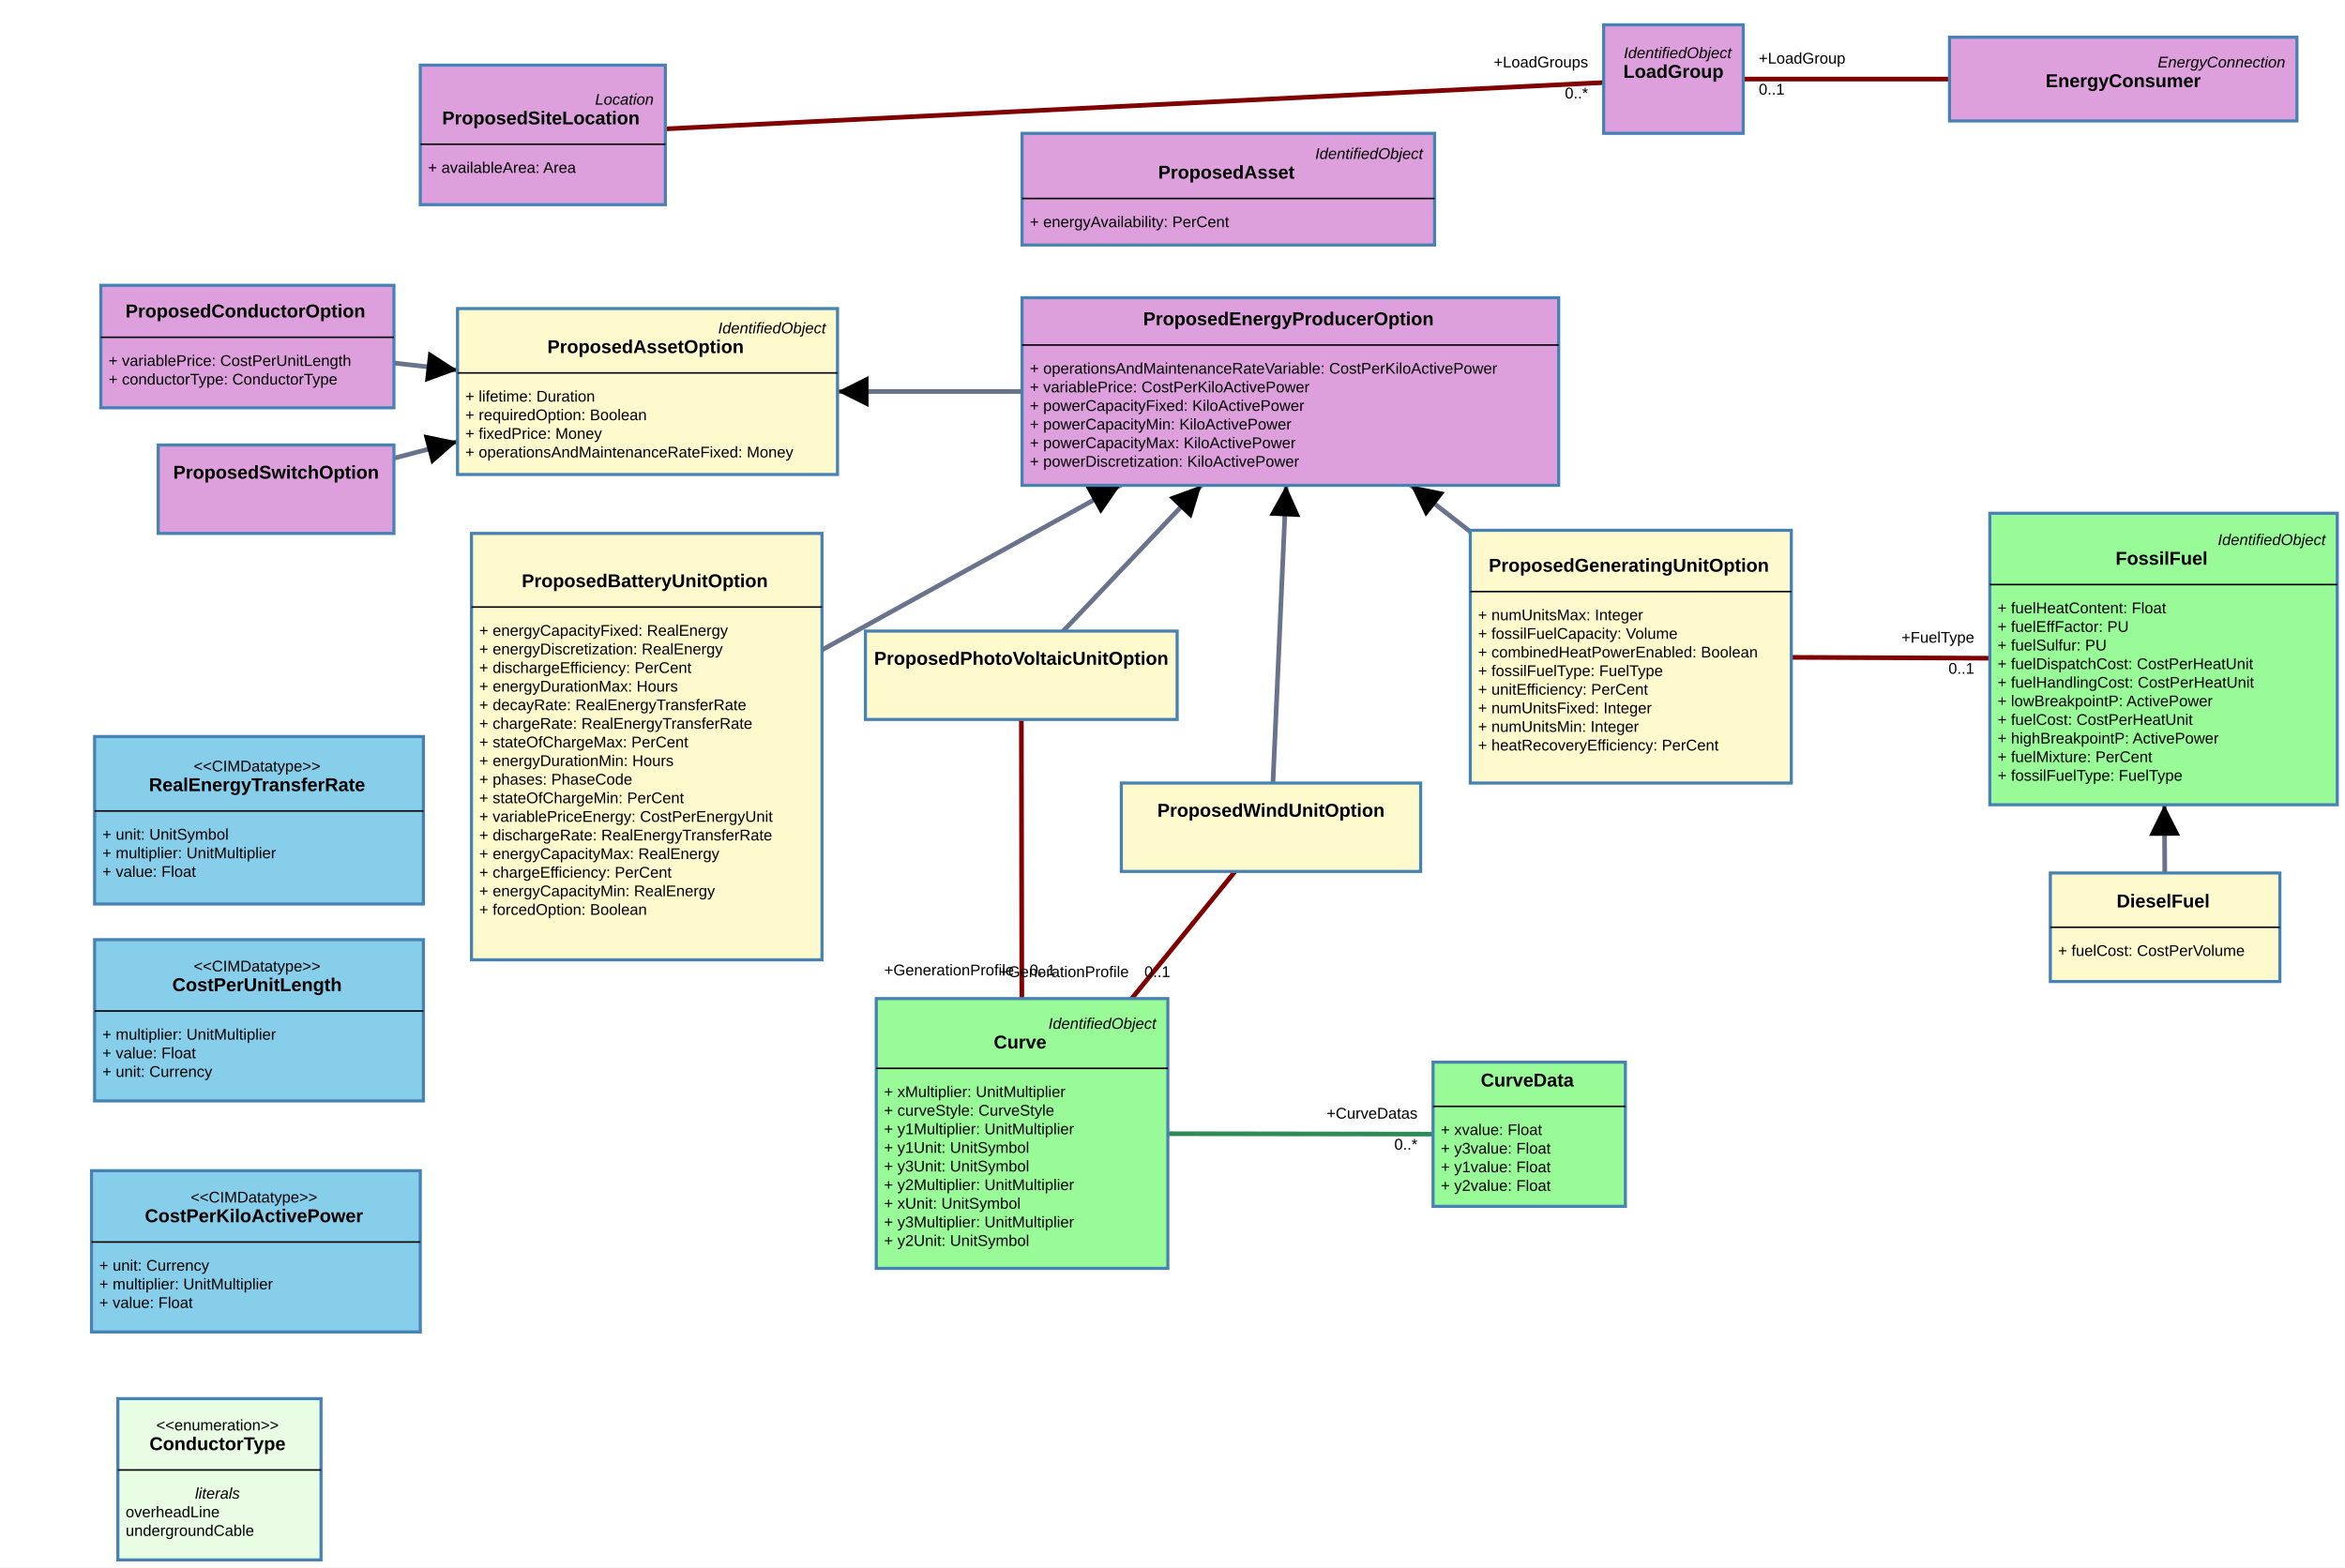
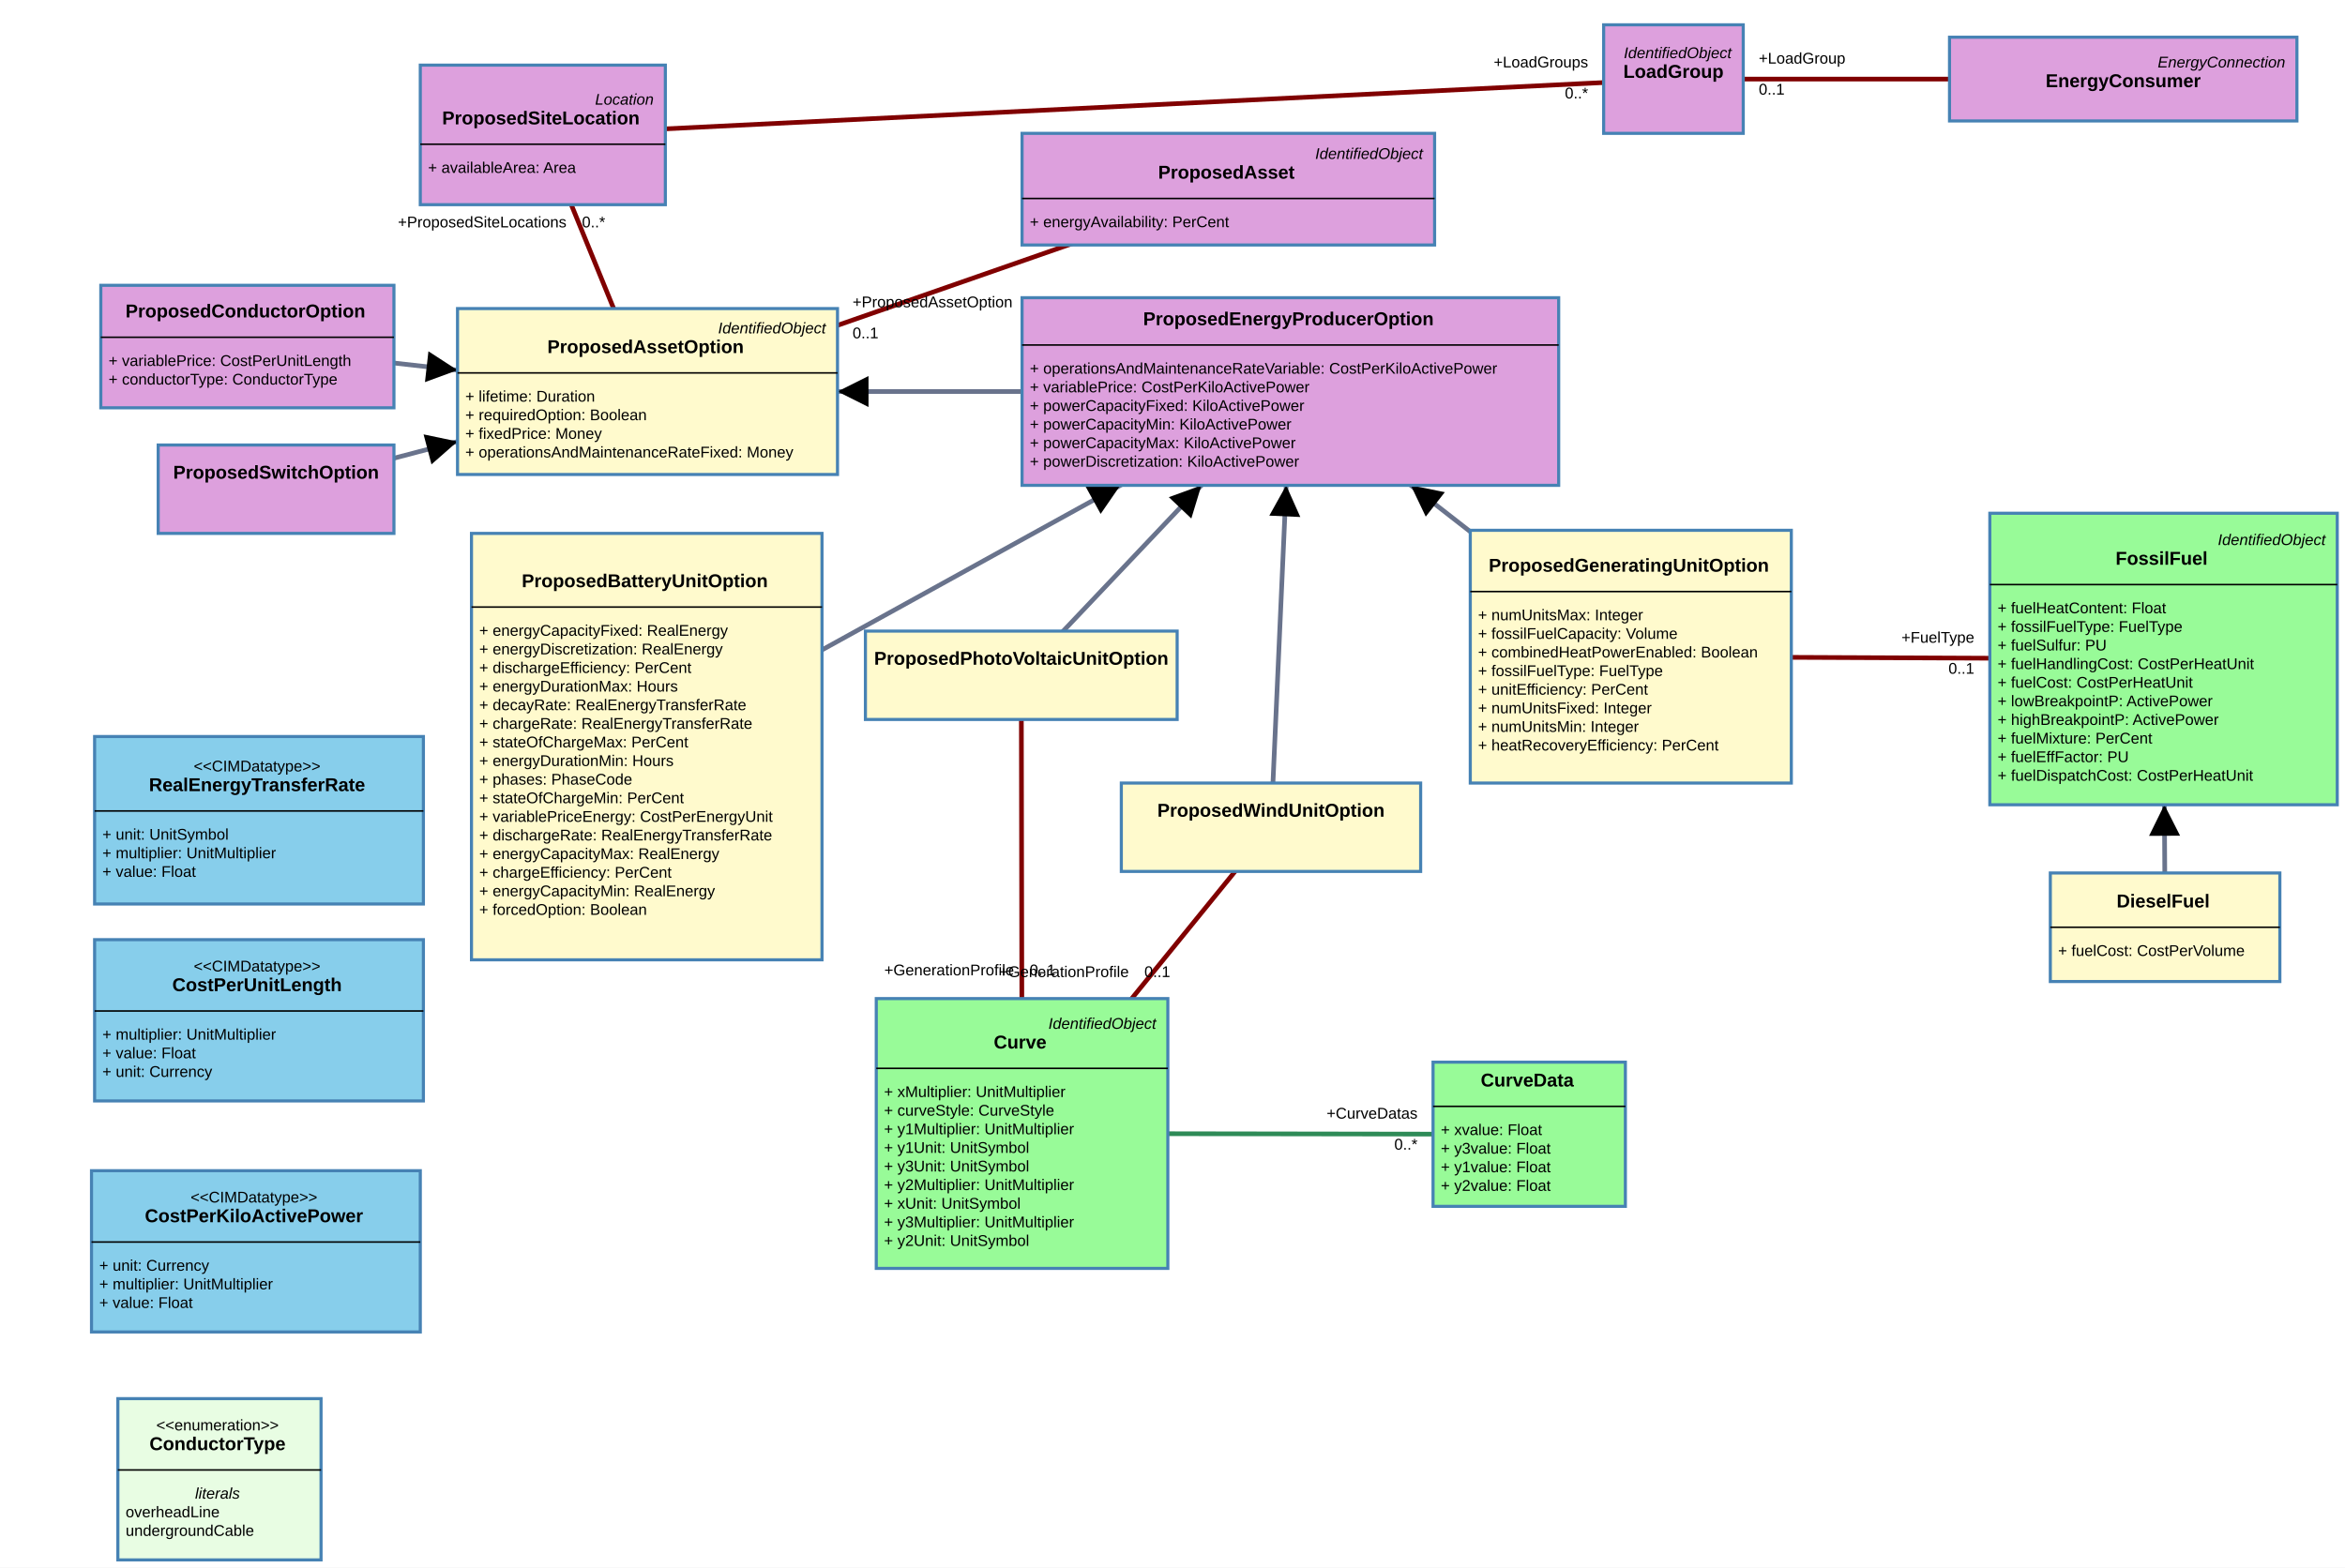
<svg xmlns="http://www.w3.org/2000/svg" width="1512" height="1011" style="-webkit-tap-highlight-color: rgba(0, 0, 0, 0);">
  <rect width="100%" height="100%" fill="white" />
  <g class="zoom-group">
    <defs>
      <marker id="arrowhead" viewBox="-0 -5 10 10" refX="5" refY="0" orient="auto" markerWidth="10" markerHeight="10" xoverflow="visible">
        <path d="M 0,-5 L 10 ,0 L 0,5" fill="black" style="stroke: none;" />
      </marker>
    </defs>
    <line class="link" x1="986" y1="731.5" x2="659" y2="731" stroke="#2e8b57" stroke-width="3" />
    <line class="link" x1="832" y1="252.5" x2="417.5" y2="252.5" stroke="#69738c" stroke-width="3" marker-end="url(#arrowhead)" />
    <line class="link" x1="417" y1="481.5" x2="832" y2="252.5" stroke="#69738c" stroke-width="3" marker-end="url(#arrowhead)" />
    <line class="link" x1="658.5" y1="435.5" x2="832" y2="252.5" stroke="#69738c" stroke-width="3" marker-end="url(#arrowhead)" />
    <line class="link" x1="819.5" y1="533.5" x2="832" y2="252.5" stroke="#69738c" stroke-width="3" marker-end="url(#arrowhead)" />
    <line class="link" x1="1051.5" y1="423.5" x2="832" y2="252.5" stroke="#69738c" stroke-width="3" marker-end="url(#arrowhead)" />
    <line class="link" x1="178" y1="315.5" x2="417.5" y2="252.5" stroke="#69738c" stroke-width="3" marker-end="url(#arrowhead)" />
    <line class="link" x1="159.5" y1="223.5" x2="417.5" y2="252.5" stroke="#69738c" stroke-width="3" marker-end="url(#arrowhead)" />
    <line class="link" x1="659" y1="731" x2="658.5" y2="435.5" stroke="#800000" stroke-width="3" />
    <line class="link" x1="659" y1="731" x2="819.5" y2="533.5" stroke="#800000" stroke-width="3" />
+     <line class="link" x1="350" y1="87" x2="417.5" y2="252.5" stroke="#800000" stroke-width="3" />
    <line class="link" x1="1396" y1="598" x2="1395" y2="425" stroke="#69738c" stroke-width="3" marker-end="url(#arrowhead)" />
+     <line class="link" x1="792" y1="122" x2="417.5" y2="252.5" stroke="#800000" stroke-width="3" />
    <line class="link" x1="1051.5" y1="423.5" x2="1395" y2="425" stroke="#800000" stroke-width="3" />
    <line class="link" x1="350" y1="87" x2="1079" y2="51" stroke="#800000" stroke-width="3" />
    <line class="link" x1="1079" y1="51" x2="1369" y2="51" stroke="#800000" stroke-width="3" />
    <line class="arrow" x2="550" y2="252.5" x1="832" y1="252.5" stroke="#69738c" stroke-width="2" marker-end="url(#arrowhead)" />
    <line class="arrow" x2="713.605" y2="317.831" x1="417" y1="481.5" stroke="#69738c" stroke-width="2" marker-end="url(#arrowhead)" />
    <line class="arrow" x2="767.761" y2="320.257" x1="658.5" y1="435.5" stroke="#69738c" stroke-width="2" marker-end="url(#arrowhead)" />
    <line class="arrow" x2="828.864" y2="322.99" x1="819.5" y1="533.5" stroke="#69738c" stroke-width="2" marker-end="url(#arrowhead)" />
    <line class="arrow" x2="917.548" y2="319.146" x1="1051.5" y1="423.5" stroke="#69738c" stroke-width="2" marker-end="url(#arrowhead)" />
    <line class="arrow" x2="285.329" y2="287.267" x1="178" y1="315.5" stroke="#69738c" stroke-width="2" marker-end="url(#arrowhead)" />
    <line class="arrow" x2="285.063" y2="237.614" x1="159.5" y1="223.5" stroke="#69738c" stroke-width="2" marker-end="url(#arrowhead)" />
    <line class="arrow" x2="1395.601" y2="529" x1="1396" y1="598" stroke="#69738c" stroke-width="2" marker-end="url(#arrowhead)" />
    <g class="draggable" transform="translate(924, 685)">
      <rect class="box" width="124" height="93" style="fill: #98fb98; stroke: steelblue; stroke-width: 2px; cursor: move;" />
      <text x="0" y="0" text-anchor="start" font-size="10px">
        <tspan x="62" y="11.5" dy=".35em" text-anchor="middle" style="font-family: Arial, sans-serif; font-weight: 700; font-style: normal; fill: black; font-size: 12px; pointer-events: none;">CurveData</tspan>
        <tspan x="5" y="43.5" dy=".35em" text-anchor="start" style="font-family: Arial, sans-serif; font-weight: 400; font-style: normal; fill: black; font-size: 10px; pointer-events: none;">+   xvalue: Float</tspan>
        <tspan x="5" y="55.5" dy=".35em" text-anchor="start" style="font-family: Arial, sans-serif; font-weight: 400; font-style: normal; fill: black; font-size: 10px; pointer-events: none;">+   y3value: Float</tspan>
        <tspan x="5" y="67.5" dy=".35em" text-anchor="start" style="font-family: Arial, sans-serif; font-weight: 400; font-style: normal; fill: black; font-size: 10px; pointer-events: none;">+   y1value: Float</tspan>
        <tspan x="5" y="79.5" dy=".35em" text-anchor="start" style="font-family: Arial, sans-serif; font-weight: 400; font-style: normal; fill: black; font-size: 10px; pointer-events: none;">+   y2value: Float</tspan>
      </text>
      <line x1="0" x2="124" y1="28.5" y2="28.5" stroke="black" stroke-width="1" />
    </g>
    <g class="draggable" transform="translate(565, 644)">
      <rect class="box" width="188" height="174" style="fill: #98fb98; stroke: steelblue; stroke-width: 2px; cursor: move;" />
      <text x="0" y="0" text-anchor="start" font-size="10px">
        <tspan x="183" y="16" dy=".35em" text-anchor="end" style="font-family: Arial, sans-serif; font-weight: 400; font-style: italic; fill: black; font-size: 10px; pointer-events: none;">IdentifiedObject</tspan>
        <tspan x="94" y="28" dy=".35em" text-anchor="middle" style="font-family: Arial, sans-serif; font-weight: 700; font-style: normal; fill: black; font-size: 12px; pointer-events: none;">Curve</tspan>
        <tspan x="5" y="60" dy=".35em" text-anchor="start" style="font-family: Arial, sans-serif; font-weight: 400; font-style: normal; fill: black; font-size: 10px; pointer-events: none;">+   xMultiplier: UnitMultiplier</tspan>
        <tspan x="5" y="72" dy=".35em" text-anchor="start" style="font-family: Arial, sans-serif; font-weight: 400; font-style: normal; fill: black; font-size: 10px; pointer-events: none;">+   curveStyle: CurveStyle</tspan>
        <tspan x="5" y="84" dy=".35em" text-anchor="start" style="font-family: Arial, sans-serif; font-weight: 400; font-style: normal; fill: black; font-size: 10px; pointer-events: none;">+   y1Multiplier: UnitMultiplier</tspan>
        <tspan x="5" y="96" dy=".35em" text-anchor="start" style="font-family: Arial, sans-serif; font-weight: 400; font-style: normal; fill: black; font-size: 10px; pointer-events: none;">+   y1Unit: UnitSymbol</tspan>
        <tspan x="5" y="108" dy=".35em" text-anchor="start" style="font-family: Arial, sans-serif; font-weight: 400; font-style: normal; fill: black; font-size: 10px; pointer-events: none;">+   y3Unit: UnitSymbol</tspan>
        <tspan x="5" y="120" dy=".35em" text-anchor="start" style="font-family: Arial, sans-serif; font-weight: 400; font-style: normal; fill: black; font-size: 10px; pointer-events: none;">+   y2Multiplier: UnitMultiplier</tspan>
        <tspan x="5" y="132" dy=".35em" text-anchor="start" style="font-family: Arial, sans-serif; font-weight: 400; font-style: normal; fill: black; font-size: 10px; pointer-events: none;">+   xUnit: UnitSymbol</tspan>
        <tspan x="5" y="144" dy=".35em" text-anchor="start" style="font-family: Arial, sans-serif; font-weight: 400; font-style: normal; fill: black; font-size: 10px; pointer-events: none;">+   y3Multiplier: UnitMultiplier</tspan>
        <tspan x="5" y="156" dy=".35em" text-anchor="start" style="font-family: Arial, sans-serif; font-weight: 400; font-style: normal; fill: black; font-size: 10px; pointer-events: none;">+   y2Unit: UnitSymbol</tspan>
      </text>
      <line x1="0" x2="188" y1="45" y2="45" stroke="black" stroke-width="1" />
    </g>
    <g class="draggable" transform="translate(1257, 24)">
      <rect class="box" width="224" height="54" style="fill: #dda0dd; stroke: steelblue; stroke-width: 2px; cursor: move;" />
      <text x="0" y="0" text-anchor="start" font-size="10px">
        <tspan x="219" y="16" dy=".35em" text-anchor="end" style="font-family: Arial, sans-serif; font-weight: 400; font-style: italic; fill: black; font-size: 10px; pointer-events: none;">EnergyConnection</tspan>
        <tspan x="112" y="28" dy=".35em" text-anchor="middle" style="font-family: Arial, sans-serif; font-weight: 700; font-style: normal; fill: black; font-size: 12px; pointer-events: none;">EnergyConsumer</tspan>
      </text>
    </g>
    <g class="draggable" transform="translate(1283, 331)">
      <rect class="box" width="224" height="188" style="fill: #98fb98; stroke: steelblue; stroke-width: 2px; cursor: move;" />
      <text x="0" y="0" text-anchor="start" font-size="10px">
        <tspan x="219" y="17" dy=".35em" text-anchor="end" style="font-family: Arial, sans-serif; font-weight: 400; font-style: italic; fill: black; font-size: 10px; pointer-events: none;">IdentifiedObject</tspan>
        <tspan x="112" y="29" dy=".35em" text-anchor="middle" style="font-family: Arial, sans-serif; font-weight: 700; font-style: normal; fill: black; font-size: 12px; pointer-events: none;">FossilFuel</tspan>
        <tspan x="5" y="61" dy=".35em" text-anchor="start" style="font-family: Arial, sans-serif; font-weight: 400; font-style: normal; fill: black; font-size: 10px; pointer-events: none;">+   fuelHeatContent: Float</tspan>
-         <tspan x="5" y="73" dy=".35em" text-anchor="start" style="font-family: Arial, sans-serif; font-weight: 400; font-style: normal; fill: black; font-size: 10px; pointer-events: none;">+   fuelEffFactor: PU</tspan>
+         <tspan x="5" y="73" dy=".35em" text-anchor="start" style="font-family: Arial, sans-serif; font-weight: 400; font-style: normal; fill: black; font-size: 10px; pointer-events: none;">+   fossilFuelType: FuelType</tspan>
        <tspan x="5" y="85" dy=".35em" text-anchor="start" style="font-family: Arial, sans-serif; font-weight: 400; font-style: normal; fill: black; font-size: 10px; pointer-events: none;">+   fuelSulfur: PU</tspan>
-         <tspan x="5" y="97" dy=".35em" text-anchor="start" style="font-family: Arial, sans-serif; font-weight: 400; font-style: normal; fill: black; font-size: 10px; pointer-events: none;">+   fuelDispatchCost: CostPerHeatUnit</tspan>
-         <tspan x="5" y="109" dy=".35em" text-anchor="start" style="font-family: Arial, sans-serif; font-weight: 400; font-style: normal; fill: black; font-size: 10px; pointer-events: none;">+   fuelHandlingCost: CostPerHeatUnit</tspan>
+         <tspan x="5" y="97" dy=".35em" text-anchor="start" style="font-family: Arial, sans-serif; font-weight: 400; font-style: normal; fill: black; font-size: 10px; pointer-events: none;">+   fuelHandlingCost: CostPerHeatUnit</tspan>
+         <tspan x="5" y="109" dy=".35em" text-anchor="start" style="font-family: Arial, sans-serif; font-weight: 400; font-style: normal; fill: black; font-size: 10px; pointer-events: none;">+   fuelCost: CostPerHeatUnit</tspan>
        <tspan x="5" y="121" dy=".35em" text-anchor="start" style="font-family: Arial, sans-serif; font-weight: 400; font-style: normal; fill: black; font-size: 10px; pointer-events: none;">+   lowBreakpointP: ActivePower</tspan>
-         <tspan x="5" y="133" dy=".35em" text-anchor="start" style="font-family: Arial, sans-serif; font-weight: 400; font-style: normal; fill: black; font-size: 10px; pointer-events: none;">+   fuelCost: CostPerHeatUnit</tspan>
-         <tspan x="5" y="145" dy=".35em" text-anchor="start" style="font-family: Arial, sans-serif; font-weight: 400; font-style: normal; fill: black; font-size: 10px; pointer-events: none;">+   highBreakpointP: ActivePower</tspan>
-         <tspan x="5" y="157" dy=".35em" text-anchor="start" style="font-family: Arial, sans-serif; font-weight: 400; font-style: normal; fill: black; font-size: 10px; pointer-events: none;">+   fuelMixture: PerCent</tspan>
-         <tspan x="5" y="169" dy=".35em" text-anchor="start" style="font-family: Arial, sans-serif; font-weight: 400; font-style: normal; fill: black; font-size: 10px; pointer-events: none;">+   fossilFuelType: FuelType</tspan>
+         <tspan x="5" y="133" dy=".35em" text-anchor="start" style="font-family: Arial, sans-serif; font-weight: 400; font-style: normal; fill: black; font-size: 10px; pointer-events: none;">+   highBreakpointP: ActivePower</tspan>
+         <tspan x="5" y="145" dy=".35em" text-anchor="start" style="font-family: Arial, sans-serif; font-weight: 400; font-style: normal; fill: black; font-size: 10px; pointer-events: none;">+   fuelMixture: PerCent</tspan>
+         <tspan x="5" y="157" dy=".35em" text-anchor="start" style="font-family: Arial, sans-serif; font-weight: 400; font-style: normal; fill: black; font-size: 10px; pointer-events: none;">+   fuelEffFactor: PU</tspan>
+         <tspan x="5" y="169" dy=".35em" text-anchor="start" style="font-family: Arial, sans-serif; font-weight: 400; font-style: normal; fill: black; font-size: 10px; pointer-events: none;">+   fuelDispatchCost: CostPerHeatUnit</tspan>
      </text>
      <line x1="0" x2="224" y1="46" y2="46" stroke="black" stroke-width="1" />
    </g>
    <g class="draggable" transform="translate(1034, 16)">
      <rect class="box" width="90" height="70" style="fill: #dda0dd; stroke: steelblue; stroke-width: 2px; cursor: move;" />
      <text x="0" y="0" text-anchor="start" font-size="10px">
        <tspan x="85" y="18" dy=".35em" text-anchor="end" style="font-family: Arial, sans-serif; font-weight: 400; font-style: italic; fill: black; font-size: 10px; pointer-events: none;">IdentifiedObject</tspan>
        <tspan x="45" y="30" dy=".35em" text-anchor="middle" style="font-family: Arial, sans-serif; font-weight: 700; font-style: normal; fill: black; font-size: 12px; pointer-events: none;">LoadGroup</tspan>
      </text>
    </g>
    <g class="draggable" transform="translate(271, 42)">
      <rect class="box" width="158" height="90" style="fill: #dda0dd; stroke: steelblue; stroke-width: 2px; cursor: move;" />
      <text x="0" y="0" text-anchor="start" font-size="10px">
        <tspan x="153" y="22" dy=".35em" text-anchor="end" style="font-family: Arial, sans-serif; font-weight: 400; font-style: italic; fill: black; font-size: 10px; pointer-events: none;">Location</tspan>
        <tspan x="79" y="34" dy=".35em" text-anchor="middle" style="font-family: Arial, sans-serif; font-weight: 700; font-style: normal; fill: black; font-size: 12px; pointer-events: none;">ProposedSiteLocation</tspan>
        <tspan x="5" y="66" dy=".35em" text-anchor="start" style="font-family: Arial, sans-serif; font-weight: 400; font-style: normal; fill: black; font-size: 10px; pointer-events: none;">+   availableArea: Area</tspan>
      </text>
      <line x1="0" x2="158" y1="51" y2="51" stroke="black" stroke-width="1" />
    </g>
    <g class="draggable" transform="translate(295, 199)">
      <rect class="box" width="245" height="107" style="fill: #fffacd; stroke: steelblue; stroke-width: 2px; cursor: move;" />
      <text x="0" y="0" text-anchor="start" font-size="10px">
        <tspan x="240" y="12.5" dy=".35em" text-anchor="end" style="font-family: Arial, sans-serif; font-weight: 400; font-style: italic; fill: black; font-size: 10px; pointer-events: none;">IdentifiedObject</tspan>
        <tspan x="122.5" y="24.5" dy=".35em" text-anchor="middle" style="font-family: Arial, sans-serif; font-weight: 700; font-style: normal; fill: black; font-size: 12px; pointer-events: none;">ProposedAssetOption</tspan>
        <tspan x="5" y="56.5" dy=".35em" text-anchor="start" style="font-family: Arial, sans-serif; font-weight: 400; font-style: normal; fill: black; font-size: 10px; pointer-events: none;">+   lifetime: Duration</tspan>
        <tspan x="5" y="68.5" dy=".35em" text-anchor="start" style="font-family: Arial, sans-serif; font-weight: 400; font-style: normal; fill: black; font-size: 10px; pointer-events: none;">+   requiredOption: Boolean</tspan>
        <tspan x="5" y="80.5" dy=".35em" text-anchor="start" style="font-family: Arial, sans-serif; font-weight: 400; font-style: normal; fill: black; font-size: 10px; pointer-events: none;">+   fixedPrice: Money</tspan>
        <tspan x="5" y="92.5" dy=".35em" text-anchor="start" style="font-family: Arial, sans-serif; font-weight: 400; font-style: normal; fill: black; font-size: 10px; pointer-events: none;">+   operationsAndMaintenanceRateFixed: Money</tspan>
      </text>
      <line x1="0" x2="245" y1="41.5" y2="41.5" stroke="black" stroke-width="1" />
    </g>
    <g class="draggable" transform="translate(659, 192)">
      <rect class="box" width="346" height="121" style="fill: #dda0dd; stroke: steelblue; stroke-width: 2px; cursor: move;" />
      <text x="0" y="0" text-anchor="start" font-size="10px">
        <tspan x="173" y="13.5" dy=".35em" text-anchor="middle" style="font-family: Arial, sans-serif; font-weight: 700; font-style: normal; fill: black; font-size: 12px; pointer-events: none;">ProposedEnergyProducerOption</tspan>
        <tspan x="5" y="45.5" dy=".35em" text-anchor="start" style="font-family: Arial, sans-serif; font-weight: 400; font-style: normal; fill: black; font-size: 10px; pointer-events: none;">+   operationsAndMaintenanceRateVariable: CostPerKiloActivePower</tspan>
        <tspan x="5" y="57.5" dy=".35em" text-anchor="start" style="font-family: Arial, sans-serif; font-weight: 400; font-style: normal; fill: black; font-size: 10px; pointer-events: none;">+   variablePrice: CostPerKiloActivePower</tspan>
        <tspan x="5" y="69.5" dy=".35em" text-anchor="start" style="font-family: Arial, sans-serif; font-weight: 400; font-style: normal; fill: black; font-size: 10px; pointer-events: none;">+   powerCapacityFixed: KiloActivePower</tspan>
        <tspan x="5" y="81.5" dy=".35em" text-anchor="start" style="font-family: Arial, sans-serif; font-weight: 400; font-style: normal; fill: black; font-size: 10px; pointer-events: none;">+   powerCapacityMin: KiloActivePower</tspan>
        <tspan x="5" y="93.5" dy=".35em" text-anchor="start" style="font-family: Arial, sans-serif; font-weight: 400; font-style: normal; fill: black; font-size: 10px; pointer-events: none;">+   powerCapacityMax: KiloActivePower</tspan>
        <tspan x="5" y="105.5" dy=".35em" text-anchor="start" style="font-family: Arial, sans-serif; font-weight: 400; font-style: normal; fill: black; font-size: 10px; pointer-events: none;">+   powerDiscretization: KiloActivePower</tspan>
      </text>
      <line x1="0" x2="346" y1="30.5" y2="30.5" stroke="black" stroke-width="1" />
    </g>
    <g class="draggable" transform="translate(304, 344)">
      <rect class="box" width="226" height="275" style="fill: #fffacd; stroke: steelblue; stroke-width: 2px; cursor: move;" />
      <text x="0" y="0" text-anchor="start" font-size="10px">
        <tspan x="113" y="30.5" dy=".35em" text-anchor="middle" style="font-family: Arial, sans-serif; font-weight: 700; font-style: normal; fill: black; font-size: 12px; pointer-events: none;">ProposedBatteryUnitOption</tspan>
        <tspan x="5" y="62.5" dy=".35em" text-anchor="start" style="font-family: Arial, sans-serif; font-weight: 400; font-style: normal; fill: black; font-size: 10px; pointer-events: none;">+   energyCapacityFixed: RealEnergy</tspan>
        <tspan x="5" y="74.5" dy=".35em" text-anchor="start" style="font-family: Arial, sans-serif; font-weight: 400; font-style: normal; fill: black; font-size: 10px; pointer-events: none;">+   energyDiscretization: RealEnergy</tspan>
        <tspan x="5" y="86.5" dy=".35em" text-anchor="start" style="font-family: Arial, sans-serif; font-weight: 400; font-style: normal; fill: black; font-size: 10px; pointer-events: none;">+   dischargeEfficiency: PerCent</tspan>
        <tspan x="5" y="98.5" dy=".35em" text-anchor="start" style="font-family: Arial, sans-serif; font-weight: 400; font-style: normal; fill: black; font-size: 10px; pointer-events: none;">+   energyDurationMax: Hours</tspan>
        <tspan x="5" y="110.5" dy=".35em" text-anchor="start" style="font-family: Arial, sans-serif; font-weight: 400; font-style: normal; fill: black; font-size: 10px; pointer-events: none;">+   decayRate: RealEnergyTransferRate</tspan>
        <tspan x="5" y="122.5" dy=".35em" text-anchor="start" style="font-family: Arial, sans-serif; font-weight: 400; font-style: normal; fill: black; font-size: 10px; pointer-events: none;">+   chargeRate: RealEnergyTransferRate</tspan>
        <tspan x="5" y="134.5" dy=".35em" text-anchor="start" style="font-family: Arial, sans-serif; font-weight: 400; font-style: normal; fill: black; font-size: 10px; pointer-events: none;">+   stateOfChargeMax: PerCent</tspan>
        <tspan x="5" y="146.5" dy=".35em" text-anchor="start" style="font-family: Arial, sans-serif; font-weight: 400; font-style: normal; fill: black; font-size: 10px; pointer-events: none;">+   energyDurationMin: Hours</tspan>
        <tspan x="5" y="158.5" dy=".35em" text-anchor="start" style="font-family: Arial, sans-serif; font-weight: 400; font-style: normal; fill: black; font-size: 10px; pointer-events: none;">+   phases: PhaseCode</tspan>
        <tspan x="5" y="170.5" dy=".35em" text-anchor="start" style="font-family: Arial, sans-serif; font-weight: 400; font-style: normal; fill: black; font-size: 10px; pointer-events: none;">+   stateOfChargeMin: PerCent</tspan>
        <tspan x="5" y="182.5" dy=".35em" text-anchor="start" style="font-family: Arial, sans-serif; font-weight: 400; font-style: normal; fill: black; font-size: 10px; pointer-events: none;">+   variablePriceEnergy: CostPerEnergyUnit</tspan>
        <tspan x="5" y="194.5" dy=".35em" text-anchor="start" style="font-family: Arial, sans-serif; font-weight: 400; font-style: normal; fill: black; font-size: 10px; pointer-events: none;">+   dischargeRate: RealEnergyTransferRate</tspan>
        <tspan x="5" y="206.5" dy=".35em" text-anchor="start" style="font-family: Arial, sans-serif; font-weight: 400; font-style: normal; fill: black; font-size: 10px; pointer-events: none;">+   energyCapacityMax: RealEnergy</tspan>
        <tspan x="5" y="218.5" dy=".35em" text-anchor="start" style="font-family: Arial, sans-serif; font-weight: 400; font-style: normal; fill: black; font-size: 10px; pointer-events: none;">+   chargeEfficiency: PerCent</tspan>
        <tspan x="5" y="230.5" dy=".35em" text-anchor="start" style="font-family: Arial, sans-serif; font-weight: 400; font-style: normal; fill: black; font-size: 10px; pointer-events: none;">+   energyCapacityMin: RealEnergy</tspan>
        <tspan x="5" y="242.5" dy=".35em" text-anchor="start" style="font-family: Arial, sans-serif; font-weight: 400; font-style: normal; fill: black; font-size: 10px; pointer-events: none;">+   forcedOption: Boolean</tspan>
      </text>
      <line x1="0" x2="226" y1="47.5" y2="47.5" stroke="black" stroke-width="1" />
    </g>
    <g class="draggable" transform="translate(558, 407)">
      <rect class="box" width="201" height="57" style="fill: #fffacd; stroke: steelblue; stroke-width: 2px; cursor: move;" />
      <text x="0" y="0" text-anchor="start" font-size="10px">
        <tspan x="100.5" y="17.5" dy=".35em" text-anchor="middle" style="font-family: Arial, sans-serif; font-weight: 700; font-style: normal; fill: black; font-size: 12px; pointer-events: none;">ProposedPhotoVoltaicUnitOption</tspan>
      </text>
    </g>
    <g class="draggable" transform="translate(723, 505)">
      <rect class="box" width="193" height="57" style="fill: #fffacd; stroke: steelblue; stroke-width: 2px; cursor: move;" />
      <text x="0" y="0" text-anchor="start" font-size="10px">
        <tspan x="96.5" y="17.5" dy=".35em" text-anchor="middle" style="font-family: Arial, sans-serif; font-weight: 700; font-style: normal; fill: black; font-size: 12px; pointer-events: none;">ProposedWindUnitOption</tspan>
      </text>
    </g>
    <g class="draggable" transform="translate(948, 342)">
      <rect class="box" width="207" height="163" style="fill: #fffacd; stroke: steelblue; stroke-width: 2px; cursor: move;" />
      <text x="0" y="0" text-anchor="start" font-size="10px">
        <tspan x="103.5" y="22.5" dy=".35em" text-anchor="middle" style="font-family: Arial, sans-serif; font-weight: 700; font-style: normal; fill: black; font-size: 12px; pointer-events: none;">ProposedGeneratingUnitOption</tspan>
        <tspan x="5" y="54.5" dy=".35em" text-anchor="start" style="font-family: Arial, sans-serif; font-weight: 400; font-style: normal; fill: black; font-size: 10px; pointer-events: none;">+   numUnitsMax: Integer</tspan>
        <tspan x="5" y="66.5" dy=".35em" text-anchor="start" style="font-family: Arial, sans-serif; font-weight: 400; font-style: normal; fill: black; font-size: 10px; pointer-events: none;">+   fossilFuelCapacity: Volume</tspan>
        <tspan x="5" y="78.5" dy=".35em" text-anchor="start" style="font-family: Arial, sans-serif; font-weight: 400; font-style: normal; fill: black; font-size: 10px; pointer-events: none;">+   combinedHeatPowerEnabled: Boolean</tspan>
        <tspan x="5" y="90.5" dy=".35em" text-anchor="start" style="font-family: Arial, sans-serif; font-weight: 400; font-style: normal; fill: black; font-size: 10px; pointer-events: none;">+   fossilFuelType: FuelType</tspan>
        <tspan x="5" y="102.5" dy=".35em" text-anchor="start" style="font-family: Arial, sans-serif; font-weight: 400; font-style: normal; fill: black; font-size: 10px; pointer-events: none;">+   unitEfficiency: PerCent</tspan>
        <tspan x="5" y="114.5" dy=".35em" text-anchor="start" style="font-family: Arial, sans-serif; font-weight: 400; font-style: normal; fill: black; font-size: 10px; pointer-events: none;">+   numUnitsFixed: Integer</tspan>
        <tspan x="5" y="126.5" dy=".35em" text-anchor="start" style="font-family: Arial, sans-serif; font-weight: 400; font-style: normal; fill: black; font-size: 10px; pointer-events: none;">+   numUnitsMin: Integer</tspan>
        <tspan x="5" y="138.5" dy=".35em" text-anchor="start" style="font-family: Arial, sans-serif; font-weight: 400; font-style: normal; fill: black; font-size: 10px; pointer-events: none;">+   heatRecoveryEfficiency: PerCent</tspan>
      </text>
      <line x1="0" x2="207" y1="39.5" y2="39.5" stroke="black" stroke-width="1" />
    </g>
    <g class="draggable" transform="translate(65, 184)">
      <rect class="box" width="189" height="79" style="fill: #dda0dd; stroke: steelblue; stroke-width: 2px; cursor: move;" />
      <text x="0" y="0" text-anchor="start" font-size="10px">
        <tspan x="94.5" y="16.5" dy=".35em" text-anchor="middle" style="font-family: Arial, sans-serif; font-weight: 700; font-style: normal; fill: black; font-size: 12px; pointer-events: none;">ProposedConductorOption</tspan>
        <tspan x="5" y="48.5" dy=".35em" text-anchor="start" style="font-family: Arial, sans-serif; font-weight: 400; font-style: normal; fill: black; font-size: 10px; pointer-events: none;">+   variablePrice: CostPerUnitLength</tspan>
        <tspan x="5" y="60.5" dy=".35em" text-anchor="start" style="font-family: Arial, sans-serif; font-weight: 400; font-style: normal; fill: black; font-size: 10px; pointer-events: none;">+   conductorType: ConductorType</tspan>
      </text>
      <line x1="0" x2="189" y1="33.5" y2="33.5" stroke="black" stroke-width="1" />
    </g>
    <g class="draggable" transform="translate(102, 287)">
      <rect class="box" width="152" height="57" style="fill: #dda0dd; stroke: steelblue; stroke-width: 2px; cursor: move;" />
      <text x="0" y="0" text-anchor="start" font-size="10px">
        <tspan x="76" y="17.5" dy=".35em" text-anchor="middle" style="font-family: Arial, sans-serif; font-weight: 700; font-style: normal; fill: black; font-size: 12px; pointer-events: none;">ProposedSwitchOption</tspan>
      </text>
    </g>
    <g class="draggable" transform="translate(61, 475)">
      <rect class="box" width="212" height="108" style="fill: #87ceeb; stroke: steelblue; stroke-width: 2px; cursor: move;" />
      <text x="0" y="0" text-anchor="start" font-size="10px">
        <tspan x="106" y="19" dy=".35em" text-anchor="middle" style="font-family: Arial, sans-serif; font-weight: 400; font-style: normal; fill: black; font-size: 10px; pointer-events: none;">&lt;&lt;CIMDatatype&gt;&gt;</tspan>
        <tspan x="106" y="31" dy=".35em" text-anchor="middle" style="font-family: Arial, sans-serif; font-weight: 700; font-style: normal; fill: black; font-size: 12px; pointer-events: none;">RealEnergyTransferRate</tspan>
        <tspan x="5" y="63" dy=".35em" text-anchor="start" style="font-family: Arial, sans-serif; font-weight: 400; font-style: normal; fill: black; font-size: 10px; pointer-events: none;">+   unit: UnitSymbol</tspan>
        <tspan x="5" y="75" dy=".35em" text-anchor="start" style="font-family: Arial, sans-serif; font-weight: 400; font-style: normal; fill: black; font-size: 10px; pointer-events: none;">+   multiplier: UnitMultiplier</tspan>
        <tspan x="5" y="87" dy=".35em" text-anchor="start" style="font-family: Arial, sans-serif; font-weight: 400; font-style: normal; fill: black; font-size: 10px; pointer-events: none;">+   value: Float</tspan>
      </text>
      <line x1="0" x2="212" y1="48" y2="48" stroke="black" stroke-width="1" />
    </g>
    <g class="draggable" transform="translate(1322, 563)">
      <rect class="box" width="148" height="70" style="fill: #fffacd; stroke: steelblue; stroke-width: 2px; cursor: move;" />
      <text x="0" y="0" text-anchor="start" font-size="10px">
        <tspan x="74" y="18" dy=".35em" text-anchor="middle" style="font-family: Arial, sans-serif; font-weight: 700; font-style: normal; fill: black; font-size: 12px; pointer-events: none;">DieselFuel</tspan>
        <tspan x="5" y="50" dy=".35em" text-anchor="start" style="font-family: Arial, sans-serif; font-weight: 400; font-style: normal; fill: black; font-size: 10px; pointer-events: none;">+   fuelCost: CostPerVolume</tspan>
      </text>
      <line x1="0" x2="148" y1="35" y2="35" stroke="black" stroke-width="1" />
    </g>
    <g class="draggable" transform="translate(61, 606)">
      <rect class="box" width="212" height="104" style="fill: #87ceeb; stroke: steelblue; stroke-width: 2px; cursor: move;" />
      <text x="0" y="0" text-anchor="start" font-size="10px">
        <tspan x="106" y="17" dy=".35em" text-anchor="middle" style="font-family: Arial, sans-serif; font-weight: 400; font-style: normal; fill: black; font-size: 10px; pointer-events: none;">&lt;&lt;CIMDatatype&gt;&gt;</tspan>
        <tspan x="106" y="29" dy=".35em" text-anchor="middle" style="font-family: Arial, sans-serif; font-weight: 700; font-style: normal; fill: black; font-size: 12px; pointer-events: none;">CostPerUnitLength</tspan>
        <tspan x="5" y="61" dy=".35em" text-anchor="start" style="font-family: Arial, sans-serif; font-weight: 400; font-style: normal; fill: black; font-size: 10px; pointer-events: none;">+   multiplier: UnitMultiplier</tspan>
        <tspan x="5" y="73" dy=".35em" text-anchor="start" style="font-family: Arial, sans-serif; font-weight: 400; font-style: normal; fill: black; font-size: 10px; pointer-events: none;">+   value: Float</tspan>
        <tspan x="5" y="85" dy=".35em" text-anchor="start" style="font-family: Arial, sans-serif; font-weight: 400; font-style: normal; fill: black; font-size: 10px; pointer-events: none;">+   unit: Currency</tspan>
      </text>
      <line x1="0" x2="212" y1="46" y2="46" stroke="black" stroke-width="1" />
    </g>
    <g class="draggable" transform="translate(76, 902)">
      <rect class="box" width="131" height="104" style="fill: #e8fde3; stroke: steelblue; stroke-width: 2px; cursor: move;" />
      <text x="0" y="0" text-anchor="start" font-size="10px">
        <tspan x="65.5" y="17" dy=".35em" text-anchor="middle" style="font-family: Arial, sans-serif; font-weight: 400; font-style: normal; fill: black; font-size: 10px; pointer-events: none;">&lt;&lt;enumeration&gt;&gt;</tspan>
        <tspan x="65.5" y="29" dy=".35em" text-anchor="middle" style="font-family: Arial, sans-serif; font-weight: 700; font-style: normal; fill: black; font-size: 12px; pointer-events: none;">ConductorType</tspan>
        <tspan x="65.5" y="61" dy=".35em" text-anchor="middle" style="font-family: Arial, sans-serif; font-weight: 400; font-style: italic; fill: black; font-size: 10px; pointer-events: none;">literals</tspan>
        <tspan x="5" y="73" dy=".35em" text-anchor="start" style="font-family: Arial, sans-serif; font-weight: 400; font-style: normal; fill: black; font-size: 10px; pointer-events: none;">overheadLine</tspan>
        <tspan x="5" y="85" dy=".35em" text-anchor="start" style="font-family: Arial, sans-serif; font-weight: 400; font-style: normal; fill: black; font-size: 10px; pointer-events: none;">undergroundCable</tspan>
      </text>
      <line x1="0" x2="131" y1="46" y2="46" stroke="black" stroke-width="1" />
    </g>
    <g class="draggable" transform="translate(659, 86)">
      <rect class="box" width="266" height="72" style="fill: #dda0dd; stroke: steelblue; stroke-width: 2px; cursor: move;" />
      <text x="0" y="0" text-anchor="start" font-size="10px">
        <tspan x="261" y="13" dy=".35em" text-anchor="end" style="font-family: Arial, sans-serif; font-weight: 400; font-style: italic; fill: black; font-size: 10px; pointer-events: none;">IdentifiedObject</tspan>
        <tspan x="133" y="25" dy=".35em" text-anchor="middle" style="font-family: Arial, sans-serif; font-weight: 700; font-style: normal; fill: black; font-size: 12px; pointer-events: none;">ProposedAsset</tspan>
        <tspan x="5" y="57" dy=".35em" text-anchor="start" style="font-family: Arial, sans-serif; font-weight: 400; font-style: normal; fill: black; font-size: 10px; pointer-events: none;">+   energyAvailability: PerCent</tspan>
      </text>
      <line x1="0" x2="266" y1="42" y2="42" stroke="black" stroke-width="1" />
    </g>
    <g class="draggable" transform="translate(59, 755)">
      <rect class="box" width="212" height="104" style="fill: #87ceeb; stroke: steelblue; stroke-width: 2px; cursor: move;" />
      <text x="0" y="0" text-anchor="start" font-size="10px">
        <tspan x="106" y="17" dy=".35em" text-anchor="middle" style="font-family: Arial, sans-serif; font-weight: 400; font-style: normal; fill: black; font-size: 10px; pointer-events: none;">&lt;&lt;CIMDatatype&gt;&gt;</tspan>
        <tspan x="106" y="29" dy=".35em" text-anchor="middle" style="font-family: Arial, sans-serif; font-weight: 700; font-style: normal; fill: black; font-size: 12px; pointer-events: none;">CostPerKiloActivePower</tspan>
        <tspan x="5" y="61" dy=".35em" text-anchor="start" style="font-family: Arial, sans-serif; font-weight: 400; font-style: normal; fill: black; font-size: 10px; pointer-events: none;">+   unit: Currency</tspan>
        <tspan x="5" y="73" dy=".35em" text-anchor="start" style="font-family: Arial, sans-serif; font-weight: 400; font-style: normal; fill: black; font-size: 10px; pointer-events: none;">+   multiplier: UnitMultiplier</tspan>
        <tspan x="5" y="85" dy=".35em" text-anchor="start" style="font-family: Arial, sans-serif; font-weight: 400; font-style: normal; fill: black; font-size: 10px; pointer-events: none;">+   value: Float</tspan>
      </text>
      <line x1="0" x2="212" y1="46" y2="46" stroke="black" stroke-width="1" />
    </g>
    <text class="link-text-start-top" x="914" y="731.398" text-anchor="end" dy="-1em" style="font-family: Arial, sans-serif; font-size: 10px; fill: black;">+CurveDatas</text>
    <text class="link-text-start-top" x="649" y="252.5" text-anchor="end" dy="-1em" style="font-family: Arial, sans-serif; font-size: 10px; fill: black;" />
    <text class="link-text-start-top" x="539.378" y="416.73" text-anchor="start" dy="-1em" style="font-family: Arial, sans-serif; font-size: 10px; fill: black;" />
    <text class="link-text-start-top" x="683.961" y="403.372" text-anchor="end" dy="-1em" style="font-family: Arial, sans-serif; font-size: 10px; fill: black;" />
    <text class="link-text-start-top" x="815.99" y="500.005" text-anchor="end" dy="-1em" style="font-family: Arial, sans-serif; font-size: 10px; fill: black;" />
    <text class="link-text-start-top" x="939.056" y="339.796" text-anchor="end" dy="-1em" style="font-family: Arial, sans-serif; font-size: 10px; fill: black;" />
    <text class="link-text-start-top" x="263.836" y="294.236" text-anchor="start" dy="-1em" style="font-family: Arial, sans-serif; font-size: 10px; fill: black;" />
    <text class="link-text-start-top" x="263.969" y="234.681" text-anchor="start" dy="-1em" style="font-family: Arial, sans-serif; font-size: 10px; fill: black;" />
    <text class="link-text-start-top" x="653.844" y="639" text-anchor="end" dy="-1em" style="font-family: Arial, sans-serif; font-size: 10px; fill: black;">+GenerationProfile</text>
    <text class="link-text-start-top" x="727.855" y="640.12" text-anchor="end" dy="-1em" style="font-family: Arial, sans-serif; font-size: 10px; fill: black;">+GenerationProfile</text>
+     <text class="link-text-start-top" x="365.242" y="136.63" text-anchor="end" dy="1em" style="font-family: Arial, sans-serif; font-size: 10px; fill: black;">+ProposedSiteLocations</text>
    <text class="link-text-start-top" x="1390.769" y="558" text-anchor="end" dy="-1em" style="font-family: Arial, sans-serif; font-size: 10px; fill: black;" />
+     <text class="link-text-start-top" x="678.968" y="159.645" text-anchor="end" dy="1em" style="font-family: Arial, sans-serif; font-size: 10px; fill: black;" />
    <text class="link-text-start-top" x="1165" y="423.974" text-anchor="start" dy="-1em" style="font-family: Arial, sans-serif; font-size: 10px; fill: black;" />
    <text class="link-text-start-top" x="438.994" y="82.852" text-anchor="start" dy="-1em" style="font-family: Arial, sans-serif; font-size: 10px; fill: black;" />
    <text class="link-text-start-top" x="1134" y="51" text-anchor="start" dy="-1em" style="font-family: Arial, sans-serif; font-size: 10px; fill: black;">+LoadGroup</text>
    <text class="link-text-start-btm" x="914" y="731.398" dy="1em" text-anchor="end" style="font-family: Arial, sans-serif; font-size: 10px; fill: black;">0..*</text>
    <text class="link-text-start-btm" x="649" y="252.5" dy="1em" text-anchor="end" style="font-family: Arial, sans-serif; font-size: 10px; fill: black;" />
    <text class="link-text-start-btm" x="539.378" y="416.73" dy="1em" text-anchor="start" style="font-family: Arial, sans-serif; font-size: 10px; fill: black;" />
    <text class="link-text-start-btm" x="693.961" y="403.372" dy="-1em" text-anchor="start" style="font-family: Arial, sans-serif; font-size: 10px; fill: black;" />
    <text class="link-text-start-btm" x="825.99" y="500.005" dy="-1em" text-anchor="start" style="font-family: Arial, sans-serif; font-size: 10px; fill: black;" />
    <text class="link-text-start-btm" x="939.056" y="339.796" dy="1em" text-anchor="end" style="font-family: Arial, sans-serif; font-size: 10px; fill: black;" />
    <text class="link-text-start-btm" x="263.836" y="294.236" dy="1em" text-anchor="start" style="font-family: Arial, sans-serif; font-size: 10px; fill: black;" />
    <text class="link-text-start-btm" x="263.969" y="234.681" dy="1em" text-anchor="start" style="font-family: Arial, sans-serif; font-size: 10px; fill: black;" />
    <text class="link-text-start-btm" x="663.844" y="639" dy="-1em" text-anchor="start" style="font-family: Arial, sans-serif; font-size: 10px; fill: black;">0..1</text>
    <text class="link-text-start-btm" x="737.855" y="640.12" dy="-1em" text-anchor="start" style="font-family: Arial, sans-serif; font-size: 10px; fill: black;">0..1</text>
+     <text class="link-text-start-btm" x="375.242" y="136.63" dy="1em" text-anchor="start" style="font-family: Arial, sans-serif; font-size: 10px; fill: black;">0..*</text>
    <text class="link-text-start-btm" x="1400.769" y="558" dy="-1em" text-anchor="start" style="font-family: Arial, sans-serif; font-size: 10px; fill: black;" />
+     <text class="link-text-start-btm" x="688.968" y="159.645" dy="1em" text-anchor="start" style="font-family: Arial, sans-serif; font-size: 10px; fill: black;" />
    <text class="link-text-start-btm" x="1165" y="423.974" dy="1em" text-anchor="start" style="font-family: Arial, sans-serif; font-size: 10px; fill: black;" />
    <text class="link-text-start-btm" x="438.994" y="82.852" dy="1em" text-anchor="start" style="font-family: Arial, sans-serif; font-size: 10px; fill: black;" />
    <text class="link-text-start-btm" x="1134" y="51" dy="1em" text-anchor="start" style="font-family: Arial, sans-serif; font-size: 10px; fill: black;">0..1</text>
    <text class="link-text-end-top" x="763" y="731.151" dy="-1em" text-anchor="start" style="font-family: Arial, sans-serif; font-size: 10px; fill: black;" />
    <text class="link-text-end-top" x="550" y="252.5" dy="-1em" text-anchor="start" style="font-family: Arial, sans-serif; font-size: 10px; fill: black;" />
    <text class="link-text-end-top" x="712.983" y="315.416" dy="1em" text-anchor="end" style="font-family: Arial, sans-serif; font-size: 10px; fill: black;" />
    <text class="link-text-end-top" x="766.201" y="316.628" dy="1em" text-anchor="end" style="font-family: Arial, sans-serif; font-size: 10px; fill: black;" />
    <text class="link-text-end-top" x="824.087" y="317.995" dy="1em" text-anchor="end" style="font-family: Arial, sans-serif; font-size: 10px; fill: black;" />
    <text class="link-text-end-top" x="908.604" y="316.073" dy="1em" text-anchor="end" style="font-family: Arial, sans-serif; font-size: 10px; fill: black;" />
    <text class="link-text-end-top" x="285.164" y="285.995" dy="-1em" text-anchor="end" style="font-family: Arial, sans-serif; font-size: 10px; fill: black;" />
    <text class="link-text-end-top" x="285.031" y="238.172" dy="-1em" text-anchor="end" style="font-family: Arial, sans-serif; font-size: 10px; fill: black;" />
    <text class="link-text-end-top" x="653.557" y="469" dy="1em" text-anchor="end" style="font-family: Arial, sans-serif; font-size: 10px; fill: black;" />
    <text class="link-text-end-top" x="788.186" y="565.88" dy="1em" text-anchor="end" style="font-family: Arial, sans-serif; font-size: 10px; fill: black;" />
+     <text class="link-text-end-top" x="388.791" y="194.37" dy="-1em" text-anchor="end" style="font-family: Arial, sans-serif; font-size: 10px; fill: black;" />
    <text class="link-text-end-top" x="1390.572" y="524" dy="1em" text-anchor="end" style="font-family: Arial, sans-serif; font-size: 10px; fill: black;" />
+     <text class="link-text-end-top" x="549.722" y="208.168" dy="-1em" text-anchor="start" style="font-family: Arial, sans-serif; font-size: 10px; fill: black;">+ProposedAssetOption</text>
    <text class="link-text-end-top" x="1273" y="424.489" dy="-1em" text-anchor="end" style="font-family: Arial, sans-serif; font-size: 10px; fill: black;">+FuelType</text>
    <text class="link-text-end-top" x="1024.006" y="53.469" dy="-1em" text-anchor="end" style="font-family: Arial, sans-serif; font-size: 10px; fill: black;">+LoadGroups</text>
    <text class="link-text-end-top" x="1247" y="51" dy="-1em" text-anchor="end" style="font-family: Arial, sans-serif; font-size: 10px; fill: black;" />
    <text class="link-text-end-btm" x="763" y="731.151" dy="1em" text-anchor="start" style="font-family: Arial, sans-serif; font-size: 10px; fill: black;" />
    <text class="link-text-end-btm" x="550" y="252.5" dy="1em" text-anchor="start" style="font-family: Arial, sans-serif; font-size: 10px; fill: black;" />
    <text class="link-text-end-btm" x="722.983" y="315.416" dy="1em" text-anchor="start" style="font-family: Arial, sans-serif; font-size: 10px; fill: black;" />
    <text class="link-text-end-btm" x="776.201" y="316.628" dy="1em" text-anchor="start" style="font-family: Arial, sans-serif; font-size: 10px; fill: black;" />
    <text class="link-text-end-btm" x="834.087" y="317.995" dy="1em" text-anchor="start" style="font-family: Arial, sans-serif; font-size: 10px; fill: black;" />
    <text class="link-text-end-btm" x="918.604" y="316.073" dy="1em" text-anchor="start" style="font-family: Arial, sans-serif; font-size: 10px; fill: black;" />
    <text class="link-text-end-btm" x="285.164" y="285.995" dy="1em" text-anchor="end" style="font-family: Arial, sans-serif; font-size: 10px; fill: black;" />
    <text class="link-text-end-btm" x="285.031" y="238.172" dy="1em" text-anchor="end" style="font-family: Arial, sans-serif; font-size: 10px; fill: black;" />
    <text class="link-text-end-btm" x="663.557" y="469" dy="1em" text-anchor="start" style="font-family: Arial, sans-serif; font-size: 10px; fill: black;" />
    <text class="link-text-end-btm" x="798.186" y="565.88" dy="1em" text-anchor="start" style="font-family: Arial, sans-serif; font-size: 10px; fill: black;" />
+     <text class="link-text-end-btm" x="398.791" y="194.37" dy="-1em" text-anchor="start" style="font-family: Arial, sans-serif; font-size: 10px; fill: black;" />
    <text class="link-text-end-btm" x="1400.572" y="524" dy="1em" text-anchor="start" style="font-family: Arial, sans-serif; font-size: 10px; fill: black;" />
+     <text class="link-text-end-btm" x="549.722" y="208.168" dy="1em" text-anchor="start" style="font-family: Arial, sans-serif; font-size: 10px; fill: black;">0..1</text>
    <text class="link-text-end-btm" x="1273" y="424.489" dy="1em" text-anchor="end" style="font-family: Arial, sans-serif; font-size: 10px; fill: black;">0..1</text>
    <text class="link-text-end-btm" x="1024.006" y="53.469" dy="1em" text-anchor="end" style="font-family: Arial, sans-serif; font-size: 10px; fill: black;">0..*</text>
    <text class="link-text-end-btm" x="1247" y="51" dy="1em" text-anchor="end" style="font-family: Arial, sans-serif; font-size: 10px; fill: black;" />
  </g>
</svg>
